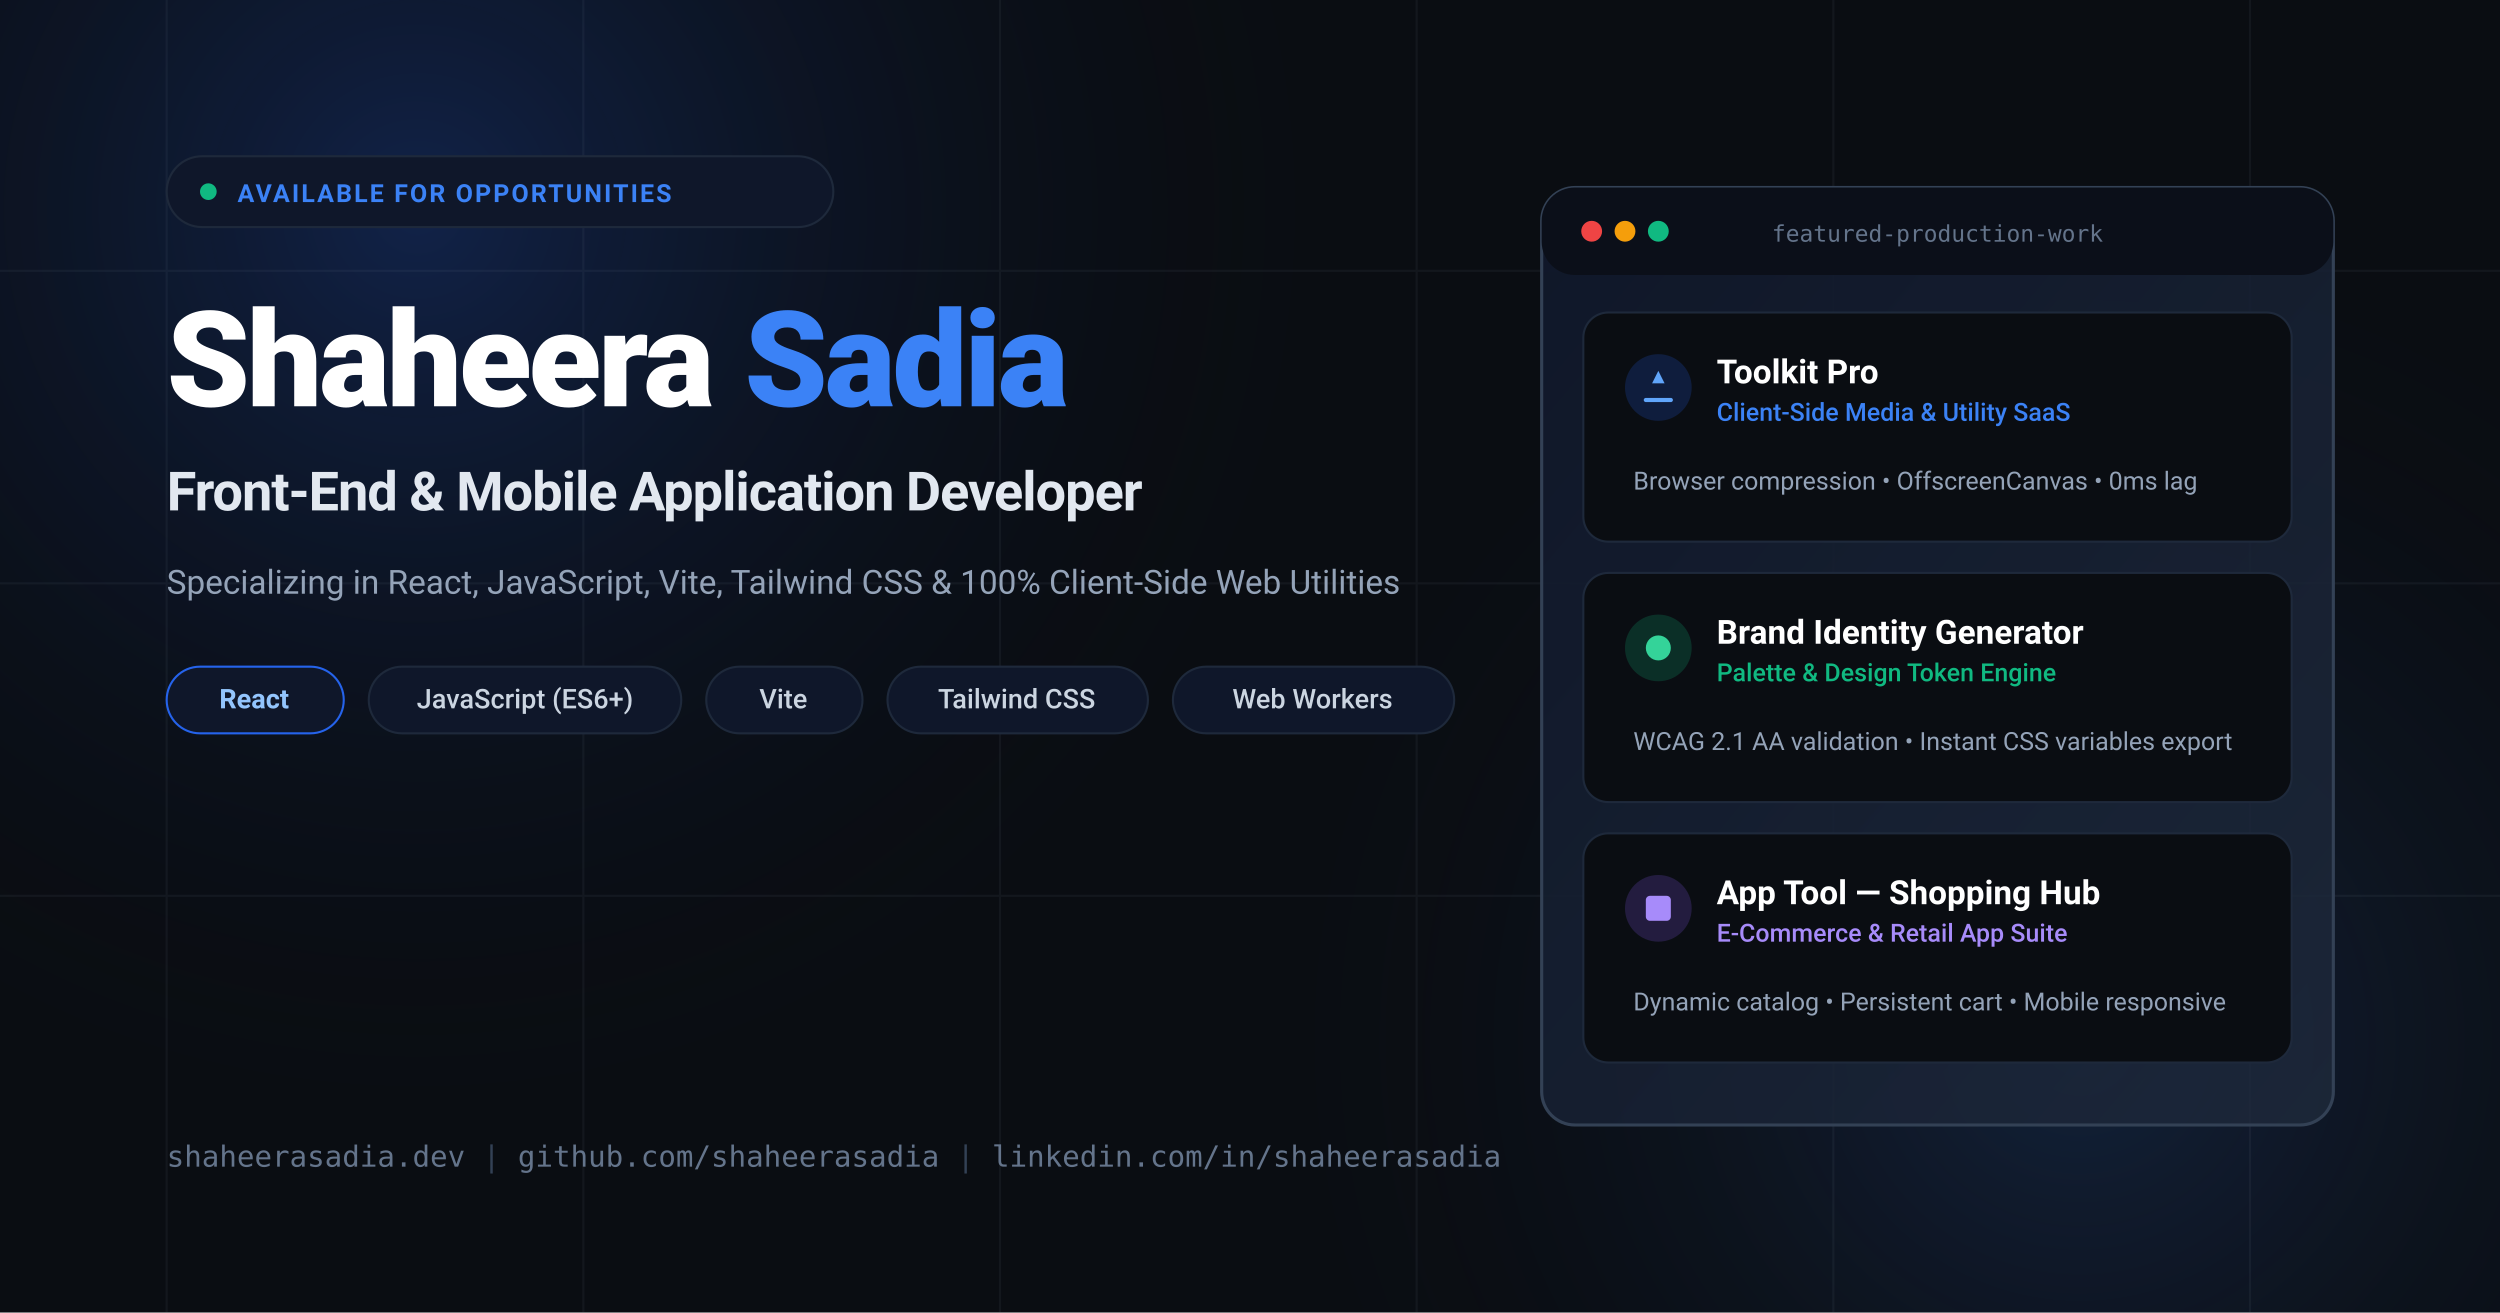
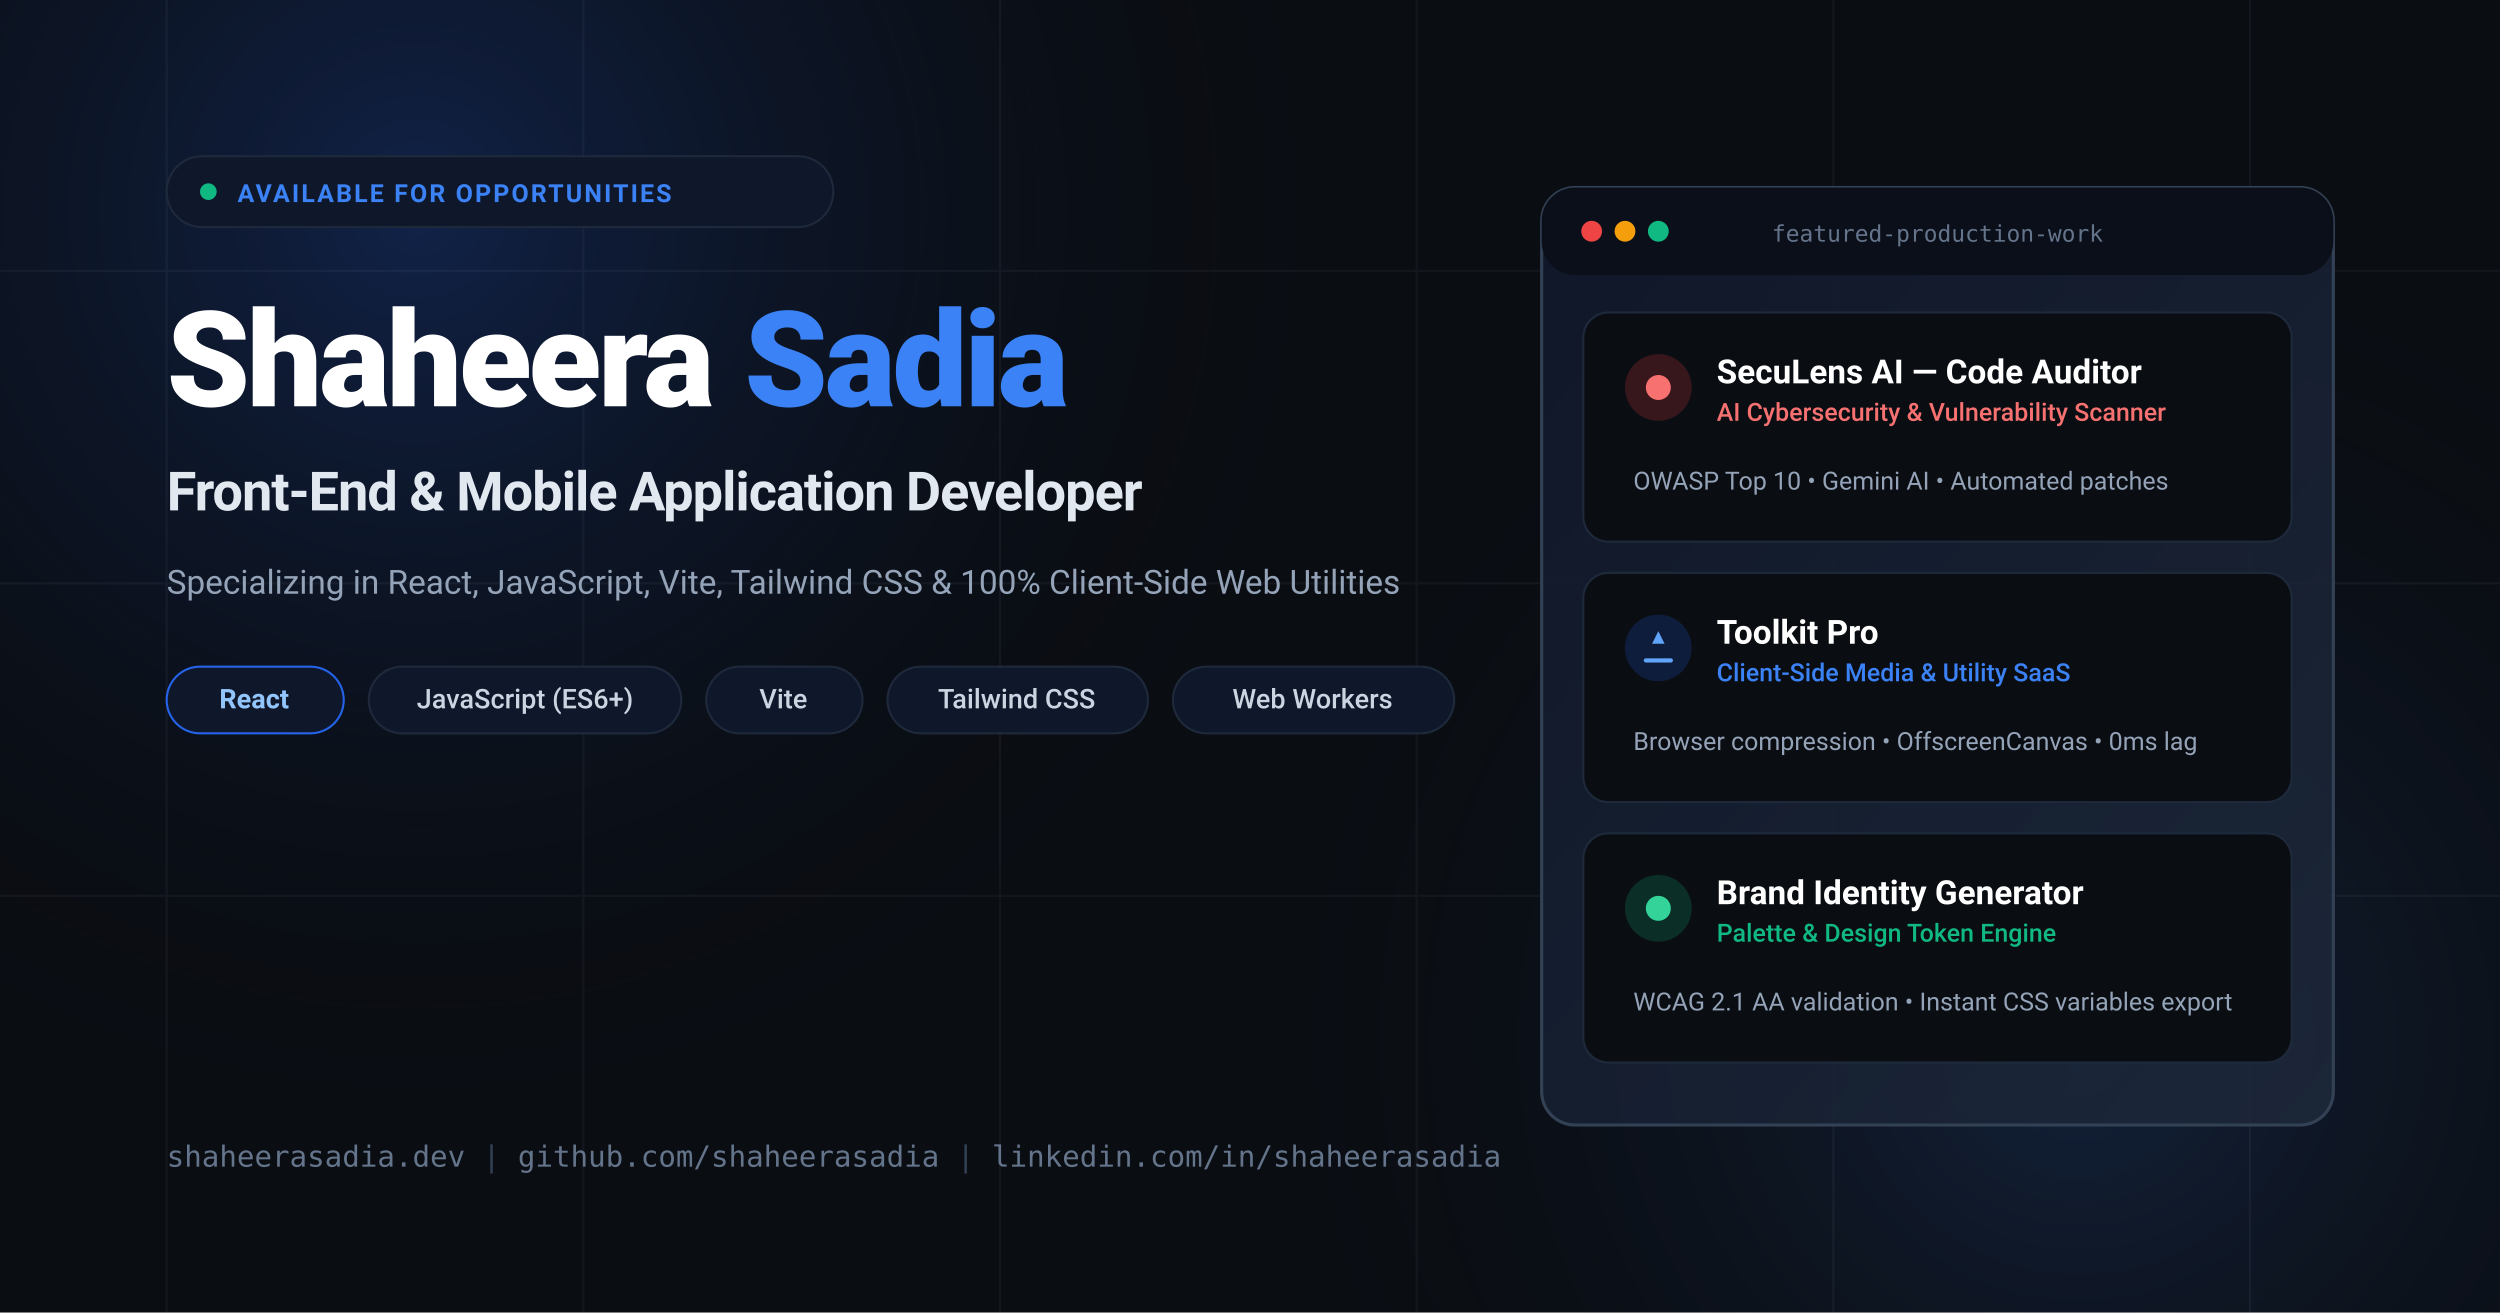
<svg xmlns="http://www.w3.org/2000/svg" width="1200" height="630" viewBox="0 0 1200 630" fill="none">
  <rect width="1200" height="630" fill="#0A0D12" />
  <defs>
    <radialGradient id="glowTopLeft" cx="0" cy="0" r="1" gradientUnits="userSpaceOnUse" gradientTransform="translate(200, 100) scale(450, 450)">
      <stop stop-color="#2563EB" stop-opacity="0.25" />
      <stop offset="1" stop-color="#0A0D12" stop-opacity="0" />
    </radialGradient>
    <radialGradient id="glowBottomRight" cx="0" cy="0" r="1" gradientUnits="userSpaceOnUse" gradientTransform="translate(1000, 500) scale(400, 400)">
      <stop stop-color="#3B82F6" stop-opacity="0.18" />
      <stop offset="1" stop-color="#0A0D12" stop-opacity="0" />
    </radialGradient>
    <linearGradient id="cardGrad" x1="0" y1="0" x2="1" y2="1">
      <stop stop-color="#0F172A" stop-opacity="0.95" />
      <stop offset="1" stop-color="#1E293B" stop-opacity="0.8" />
    </linearGradient>
    <linearGradient id="accentBlue" x1="0" y1="0" x2="1" y2="0">
      <stop stop-color="#3B82F6" />
      <stop offset="1" stop-color="#60A5FA" />
    </linearGradient>
  </defs>
  <rect width="1200" height="630" fill="url(#glowTopLeft)" />
  <rect width="1200" height="630" fill="url(#glowBottomRight)" />
  <g opacity="0.07" stroke="#94A3B8" stroke-width="1">
    <line x1="80" y1="0" x2="80" y2="630" />
    <line x1="280" y1="0" x2="280" y2="630" />
    <line x1="480" y1="0" x2="480" y2="630" />
    <line x1="680" y1="0" x2="680" y2="630" />
    <line x1="880" y1="0" x2="880" y2="630" />
    <line x1="1080" y1="0" x2="1080" y2="630" />
    <line x1="0" y1="130" x2="1200" y2="130" />
    <line x1="0" y1="280" x2="1200" y2="280" />
    <line x1="0" y1="430" x2="1200" y2="430" />
  </g>
  <g transform="translate(80, 75)">
    <rect width="320" height="34" rx="17" fill="#0F172A" stroke="#1E293B" stroke-width="1" />
    <circle cx="20" cy="17" r="4" fill="#10B981" />
    <text x="34" y="22" font-family="-apple-system, BlinkMacSystemFont, 'Segoe UI', Roboto, Helvetica, Arial, sans-serif" font-size="12" font-weight="600" fill="#3B82F6" letter-spacing="1">AVAILABLE FOR OPPORTUNITIES</text>
  </g>
  <text x="80" y="195" font-family="-apple-system, BlinkMacSystemFont, 'Segoe UI', Roboto, Helvetica, Arial, sans-serif" font-size="64" font-weight="800" fill="#FFFFFF" letter-spacing="-1.5">
    Shaheera <tspan fill="#3B82F6">Sadia</tspan>
  </text>
  <text x="80" y="245" font-family="-apple-system, BlinkMacSystemFont, 'Segoe UI', Roboto, Helvetica, Arial, sans-serif" font-size="26" font-weight="600" fill="#E2E8F0" letter-spacing="-0.5">
    Front-End &amp; Mobile Application Developer
  </text>
  <text x="80" y="285" font-family="-apple-system, BlinkMacSystemFont, 'Segoe UI', Roboto, Helvetica, Arial, sans-serif" font-size="16" font-weight="400" fill="#94A3B8">
    Specializing in React, JavaScript, Vite, Tailwind CSS &amp; 100% Client-Side Web Utilities
  </text>
  <g transform="translate(80, 320)">
    <rect x="0" y="0" width="85" height="32" rx="16" fill="#0F172A" stroke="#2563EB" stroke-width="1" />
    <text x="42" y="20" font-family="-apple-system, BlinkMacSystemFont, 'Segoe UI', Roboto, sans-serif" font-size="13" font-weight="600" fill="#93C5FD" text-anchor="middle">React</text>
    <rect x="97" y="0" width="150" height="32" rx="16" fill="#0F172A" stroke="#1E293B" stroke-width="1" />
    <text x="172" y="20" font-family="-apple-system, BlinkMacSystemFont, 'Segoe UI', Roboto, sans-serif" font-size="13" font-weight="500" fill="#CBD5E1" text-anchor="middle">JavaScript (ES6+)</text>
    <rect x="259" y="0" width="75" height="32" rx="16" fill="#0F172A" stroke="#1E293B" stroke-width="1" />
    <text x="296" y="20" font-family="-apple-system, BlinkMacSystemFont, 'Segoe UI', Roboto, sans-serif" font-size="13" font-weight="500" fill="#CBD5E1" text-anchor="middle">Vite</text>
    <rect x="346" y="0" width="125" height="32" rx="16" fill="#0F172A" stroke="#1E293B" stroke-width="1" />
    <text x="408" y="20" font-family="-apple-system, BlinkMacSystemFont, 'Segoe UI', Roboto, sans-serif" font-size="13" font-weight="500" fill="#CBD5E1" text-anchor="middle">Tailwind CSS</text>
    <rect x="483" y="0" width="135" height="32" rx="16" fill="#0F172A" stroke="#1E293B" stroke-width="1" />
    <text x="550" y="20" font-family="-apple-system, BlinkMacSystemFont, 'Segoe UI', Roboto, sans-serif" font-size="13" font-weight="500" fill="#CBD5E1" text-anchor="middle">Web Workers</text>
  </g>
  <g transform="translate(740, 90)">
    <rect width="380" height="450" rx="16" fill="url(#cardGrad)" stroke="#334155" stroke-width="1.5" />
    <rect width="380" height="42" rx="16" fill="#0B0F19" />
    <circle cx="24" cy="21" r="5" fill="#EF4444" />
    <circle cx="40" cy="21" r="5" fill="#F59E0B" />
    <circle cx="56" cy="21" r="5" fill="#10B981" />
    <text x="190" y="26" font-family="monospace" font-size="11" fill="#64748B" text-anchor="middle">featured-production-work</text>
    <g transform="translate(20, 60)">
      <rect width="340" height="110" rx="12" fill="#0A0D12" stroke="#1E293B" stroke-width="1" />
+       <circle cx="36" cy="36" r="16" fill="#EF4444" fill-opacity="0.2" />
+       <circle cx="36" cy="36" r="6" fill="#F87171" />
+       <text x="64" y="34" font-family="-apple-system, BlinkMacSystemFont, 'Segoe UI', Roboto, sans-serif" font-size="16" font-weight="700" fill="#FFFFFF">SecuLens AI — Code Auditor</text>
+       <text x="64" y="52" font-family="-apple-system, BlinkMacSystemFont, 'Segoe UI', Roboto, sans-serif" font-size="12" font-weight="500" fill="#F87171">AI Cybersecurity &amp; Vulnerability Scanner</text>
+       <text x="24" y="85" font-family="-apple-system, BlinkMacSystemFont, 'Segoe UI', Roboto, sans-serif" font-size="12" fill="#94A3B8">OWASP Top 10 • Gemini AI • Automated patches</text>
+     </g>
+     <g transform="translate(20, 185)">
+       <rect width="340" height="110" rx="12" fill="#0A0D12" stroke="#1E293B" stroke-width="1" />
      <circle cx="36" cy="36" r="16" fill="#2563EB" fill-opacity="0.2" />
      <path d="M36 28L39 34H33L36 28Z" fill="#60A5FA" />
      <path d="M30 42H42" stroke="#60A5FA" stroke-width="2" stroke-linecap="round" />
      <text x="64" y="34" font-family="-apple-system, BlinkMacSystemFont, 'Segoe UI', Roboto, sans-serif" font-size="16" font-weight="700" fill="#FFFFFF">Toolkit Pro</text>
      <text x="64" y="52" font-family="-apple-system, BlinkMacSystemFont, 'Segoe UI', Roboto, sans-serif" font-size="12" font-weight="500" fill="#3B82F6">Client-Side Media &amp; Utility SaaS</text>
      <text x="24" y="85" font-family="-apple-system, BlinkMacSystemFont, 'Segoe UI', Roboto, sans-serif" font-size="12" fill="#94A3B8">Browser compression • OffscreenCanvas • 0ms lag</text>
    </g>
-     <g transform="translate(20, 185)">
+     <g transform="translate(20, 310)">
      <rect width="340" height="110" rx="12" fill="#0A0D12" stroke="#1E293B" stroke-width="1" />
      <circle cx="36" cy="36" r="16" fill="#10B981" fill-opacity="0.2" />
      <circle cx="36" cy="36" r="6" fill="#34D399" />
      <text x="64" y="34" font-family="-apple-system, BlinkMacSystemFont, 'Segoe UI', Roboto, sans-serif" font-size="16" font-weight="700" fill="#FFFFFF">Brand Identity Generator</text>
      <text x="64" y="52" font-family="-apple-system, BlinkMacSystemFont, 'Segoe UI', Roboto, sans-serif" font-size="12" font-weight="500" fill="#10B981">Palette &amp; Design Token Engine</text>
      <text x="24" y="85" font-family="-apple-system, BlinkMacSystemFont, 'Segoe UI', Roboto, sans-serif" font-size="12" fill="#94A3B8">WCAG 2.1 AA validation • Instant CSS variables export</text>
-     </g>
-     <g transform="translate(20, 310)">
-       <rect width="340" height="110" rx="12" fill="#0A0D12" stroke="#1E293B" stroke-width="1" />
-       <circle cx="36" cy="36" r="16" fill="#8B5CF6" fill-opacity="0.2" />
-       <rect x="30" y="30" width="12" height="12" rx="2" fill="#A78BFA" />
-       <text x="64" y="34" font-family="-apple-system, BlinkMacSystemFont, 'Segoe UI', Roboto, sans-serif" font-size="16" font-weight="700" fill="#FFFFFF">App Tool — Shopping Hub</text>
-       <text x="64" y="52" font-family="-apple-system, BlinkMacSystemFont, 'Segoe UI', Roboto, sans-serif" font-size="12" font-weight="500" fill="#A78BFA">E-Commerce &amp; Retail App Suite</text>
-       <text x="24" y="85" font-family="-apple-system, BlinkMacSystemFont, 'Segoe UI', Roboto, sans-serif" font-size="12" fill="#94A3B8">Dynamic catalog • Persistent cart • Mobile responsive</text>
    </g>
  </g>
  <g transform="translate(80, 560)">
    <text x="0" y="0" font-family="monospace" font-size="14" font-weight="500" fill="#64748B">
      shaheerasadia.dev <tspan fill="#334155">|</tspan> github.com/shaheerasadia <tspan fill="#334155">|</tspan> linkedin.com/in/shaheerasadia
    </text>
  </g>
</svg>
